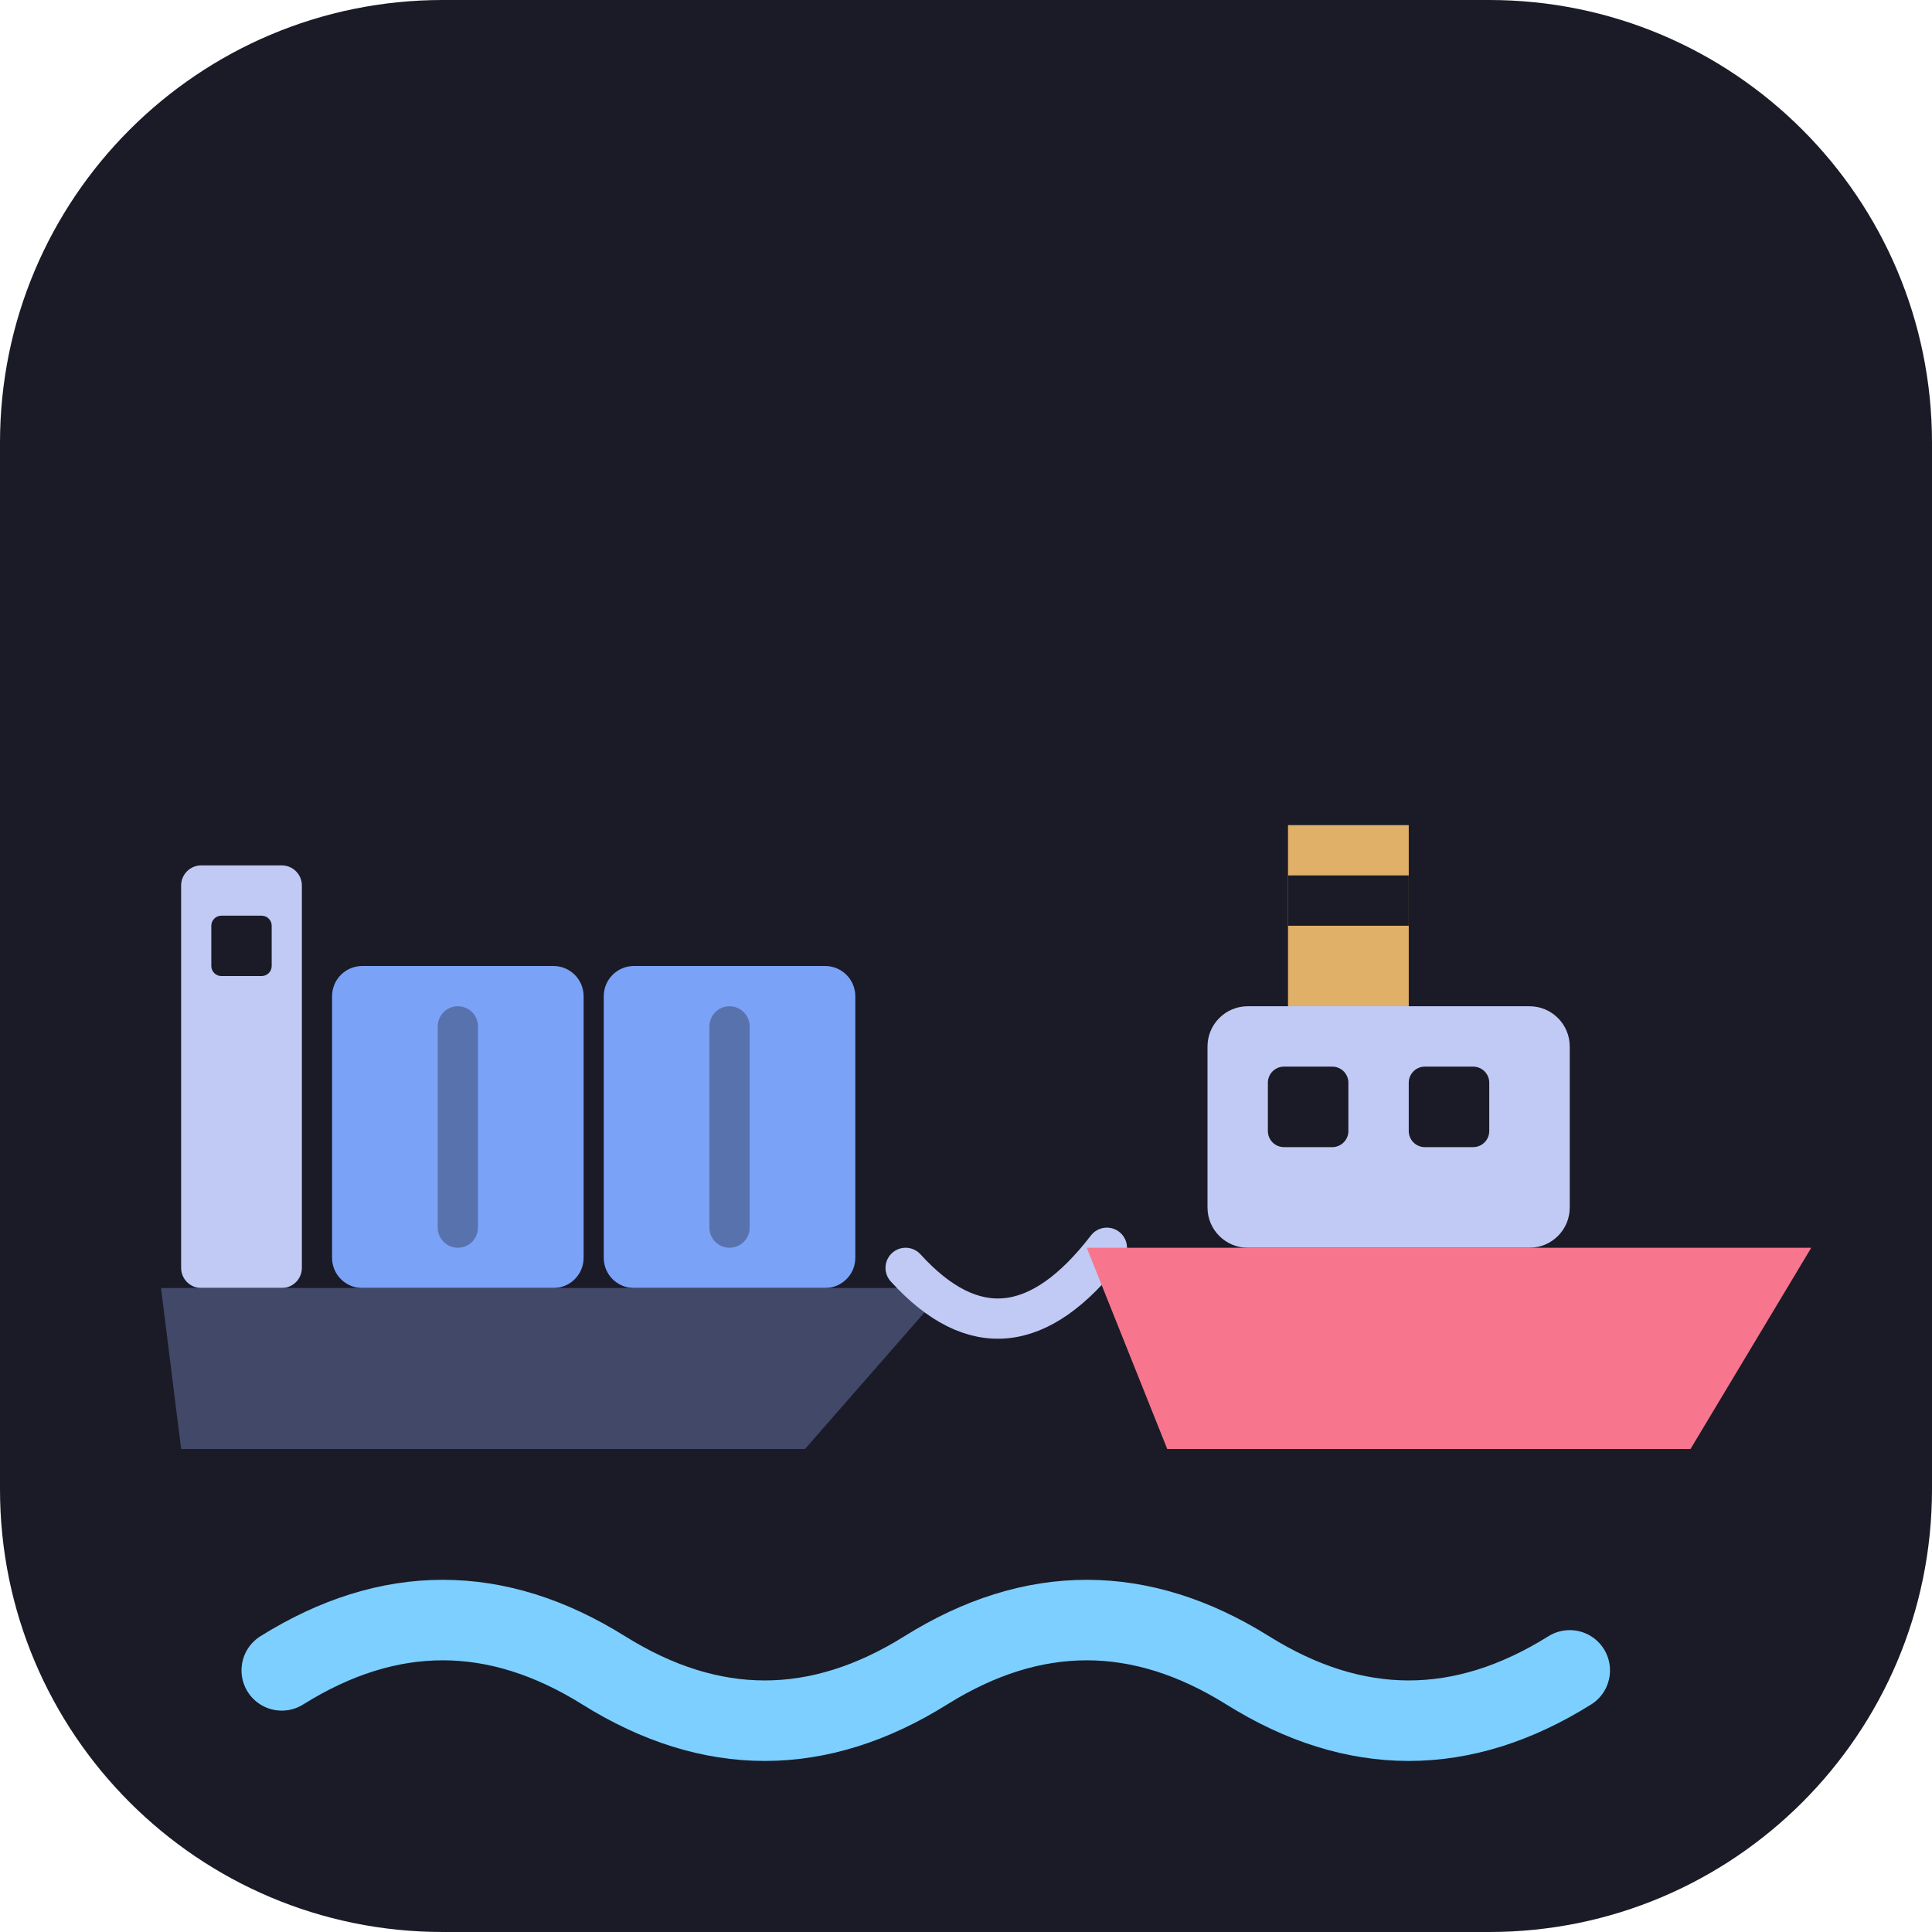
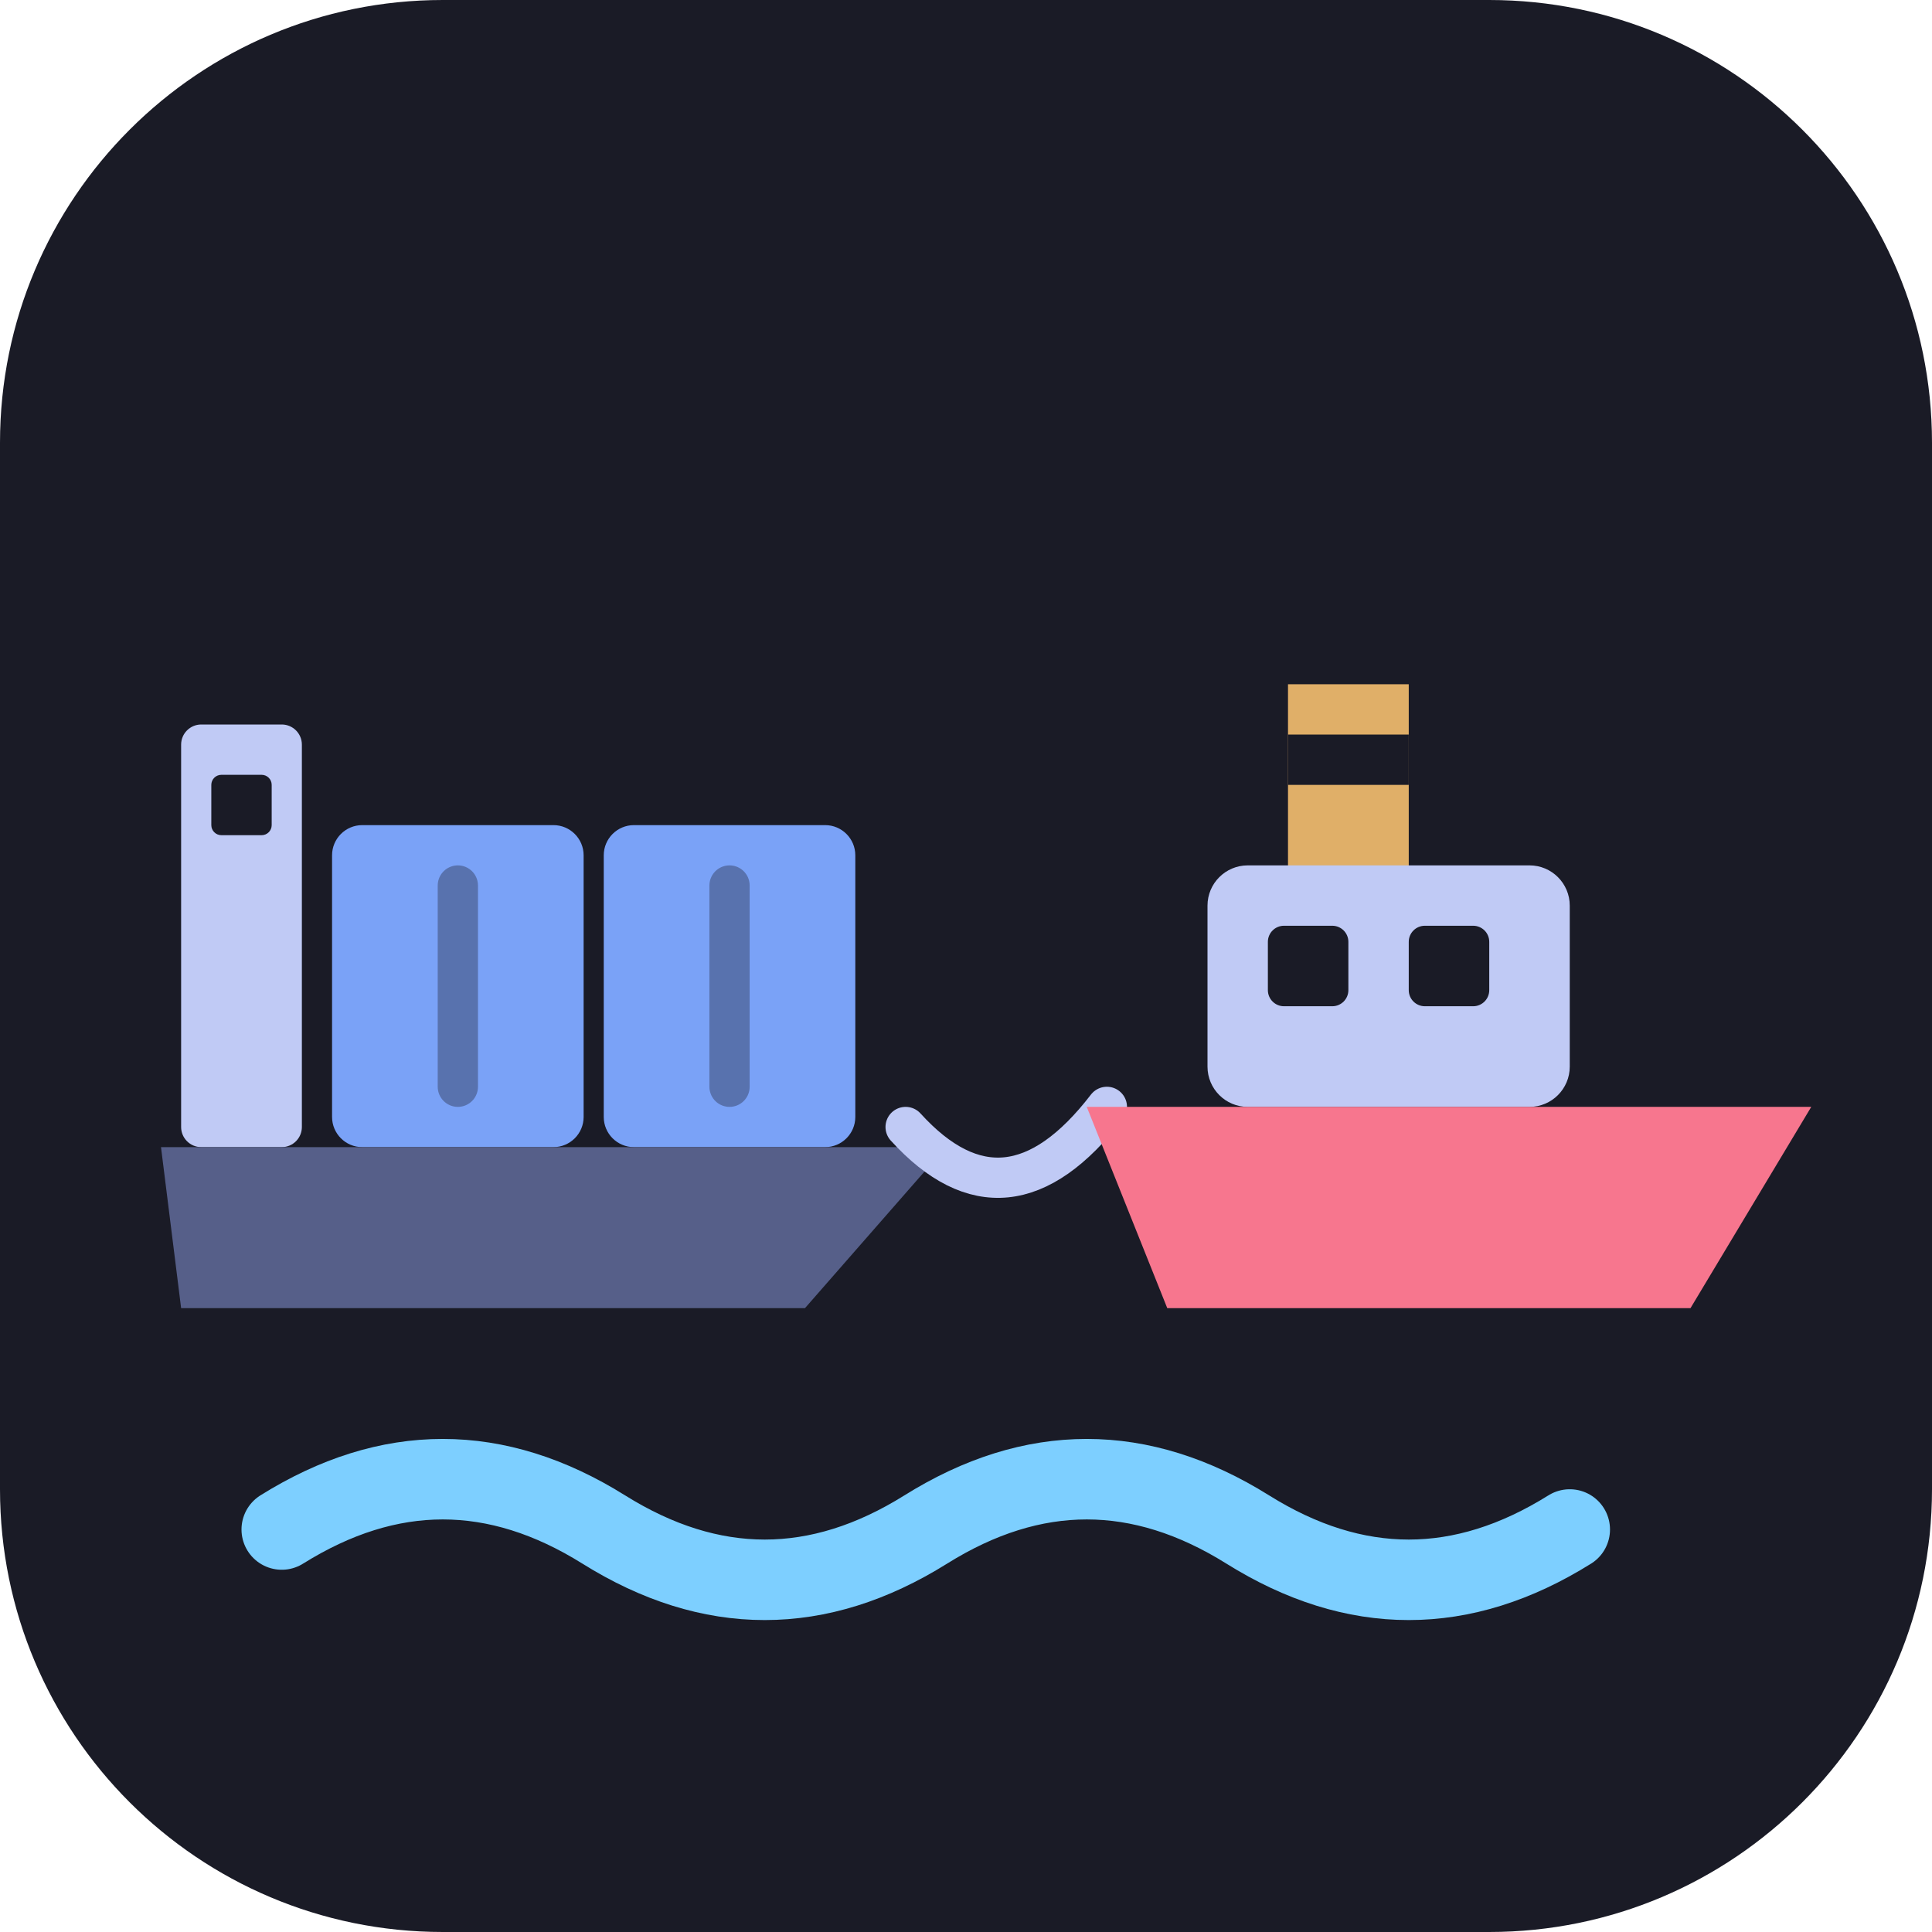
<svg xmlns="http://www.w3.org/2000/svg" viewBox="0 0 96 96" width="96" height="96">
  <rect width="96" height="96" rx="22" fill="#1a1b26" />
-   <rect x="9" y="43" width="6" height="21" rx="1" fill="#c0caf5" />
-   <rect x="10.5" y="45.5" width="3" height="3" rx="0.5" fill="#1a1b26" />
-   <rect x="16.5" y="48" width="12.5" height="16" rx="1.5" fill="#7aa2f7" />
-   <rect x="30" y="48" width="12.5" height="16" rx="1.5" fill="#7aa2f7" />
-   <path d="M22.75 51v10M36.25 51v10" stroke="#1a1b26" stroke-opacity="0.35" stroke-width="2" stroke-linecap="round" />
-   <polygon points="8,64 47,64 40,72 9,72" fill="#414868" />
-   <path d="M45 63Q50 68.5 55 62" fill="none" stroke="#c0caf5" stroke-width="2" stroke-linecap="round" />
-   <rect x="64" y="41" width="6" height="11" fill="#e0af68" />
-   <rect x="64" y="43.5" width="6" height="2.5" fill="#1a1b26" />
-   <rect x="60" y="50" width="18" height="12" rx="2" fill="#c0caf5" />
-   <rect x="63" y="53" width="4" height="4" rx="0.8" fill="#1a1b26" />
-   <rect x="70" y="53" width="4" height="4" rx="0.8" fill="#1a1b26" />
-   <polygon points="54,62 90,62 84,72 58,72" fill="#f7768e" />
-   <path d="M14 83q8-5 16 0t16 0t16 0t16 0" fill="none" stroke="#7dcfff" stroke-width="4" stroke-linecap="round" />
+   <g transform="translate(0,-7)">
+     <rect x="9" y="43" width="6" height="21" rx="1" fill="#c0caf5" />
+     <rect x="10.5" y="45.5" width="3" height="3" rx="0.5" fill="#1a1b26" />
+     <rect x="16.5" y="48" width="12.5" height="16" rx="1.5" fill="#7aa2f7" />
+     <rect x="30" y="48" width="12.5" height="16" rx="1.5" fill="#7aa2f7" />
+     <path d="M22.75 51v10M36.25 51v10" stroke="#1a1b26" stroke-opacity="0.35" stroke-width="2" stroke-linecap="round" />
+     <polygon points="8,64 47,64 40,72 9,72" fill="#565f89" />
+     <path d="M45 63Q50 68.5 55 62" fill="none" stroke="#c0caf5" stroke-width="2" stroke-linecap="round" />
+     <rect x="64" y="41" width="6" height="11" fill="#e0af68" />
+     <rect x="64" y="43.5" width="6" height="2.5" fill="#1a1b26" />
+     <rect x="60" y="50" width="18" height="12" rx="2" fill="#c0caf5" />
+     <rect x="63" y="53" width="4" height="4" rx="0.8" fill="#1a1b26" />
+     <rect x="70" y="53" width="4" height="4" rx="0.8" fill="#1a1b26" />
+     <polygon points="54,62 90,62 84,72 58,72" fill="#f7768e" />
+     <path d="M14 83q8-5 16 0t16 0t16 0t16 0" fill="none" stroke="#7dcfff" stroke-width="4" stroke-linecap="round" />
+   </g>
</svg>
